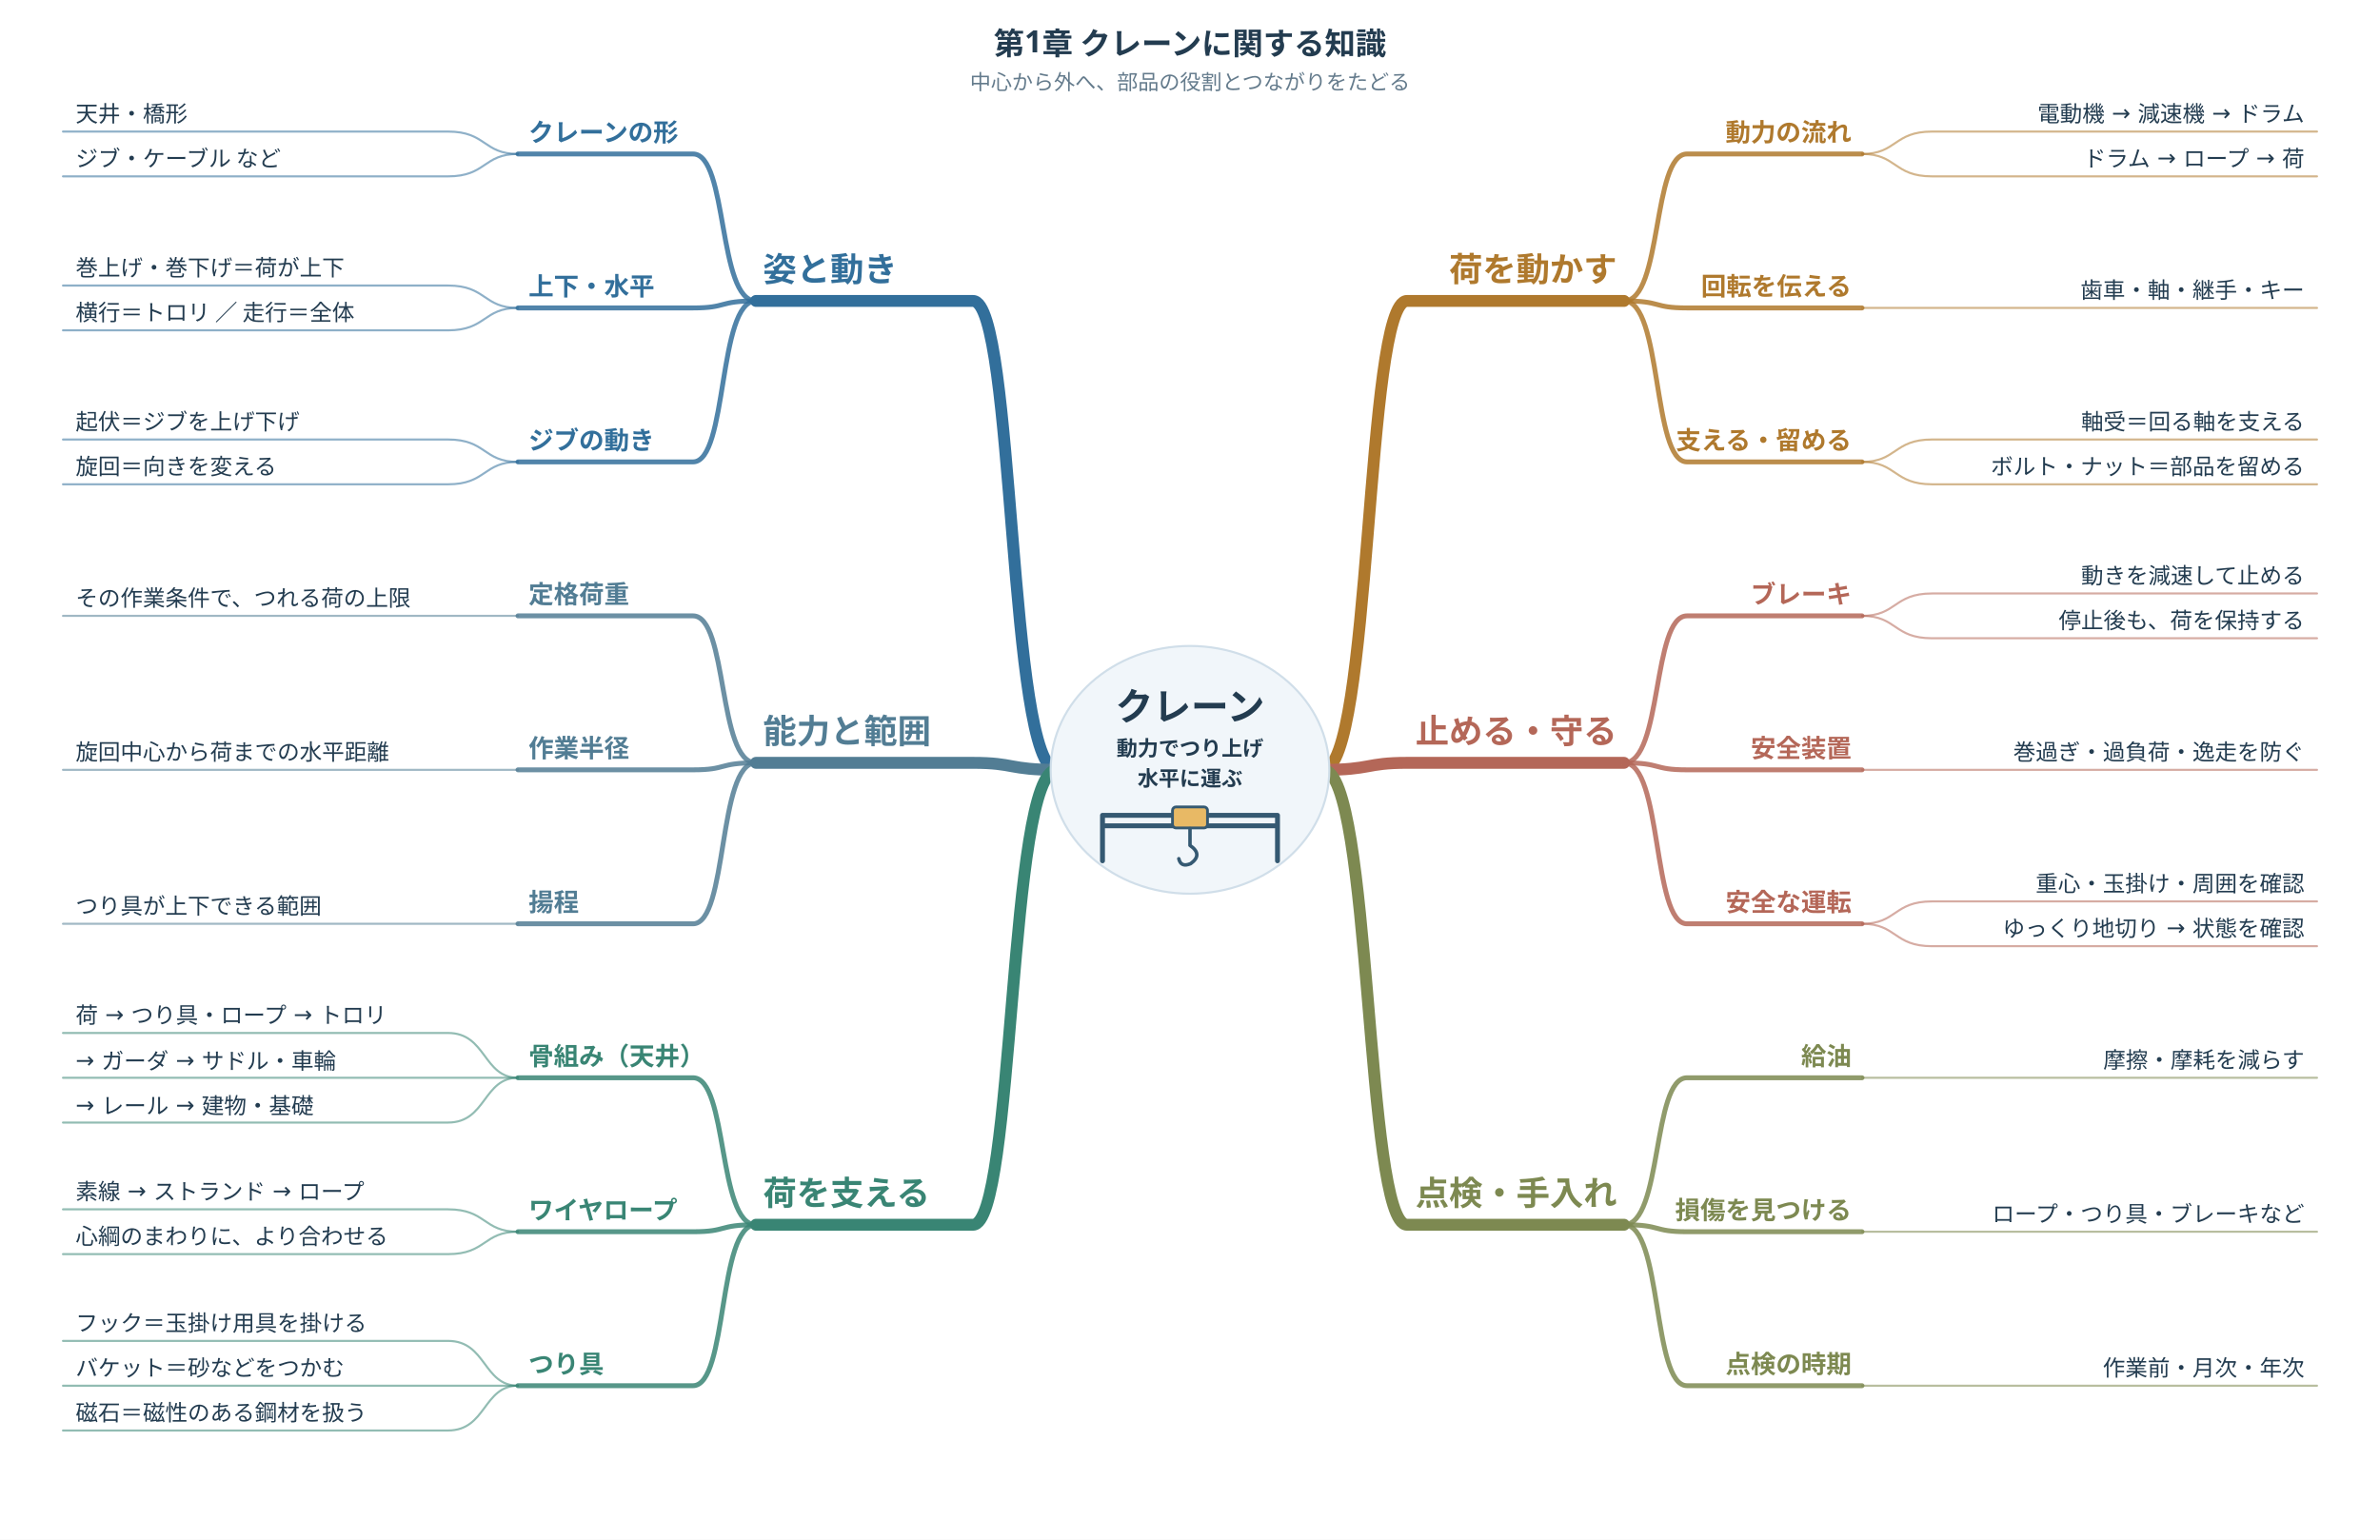
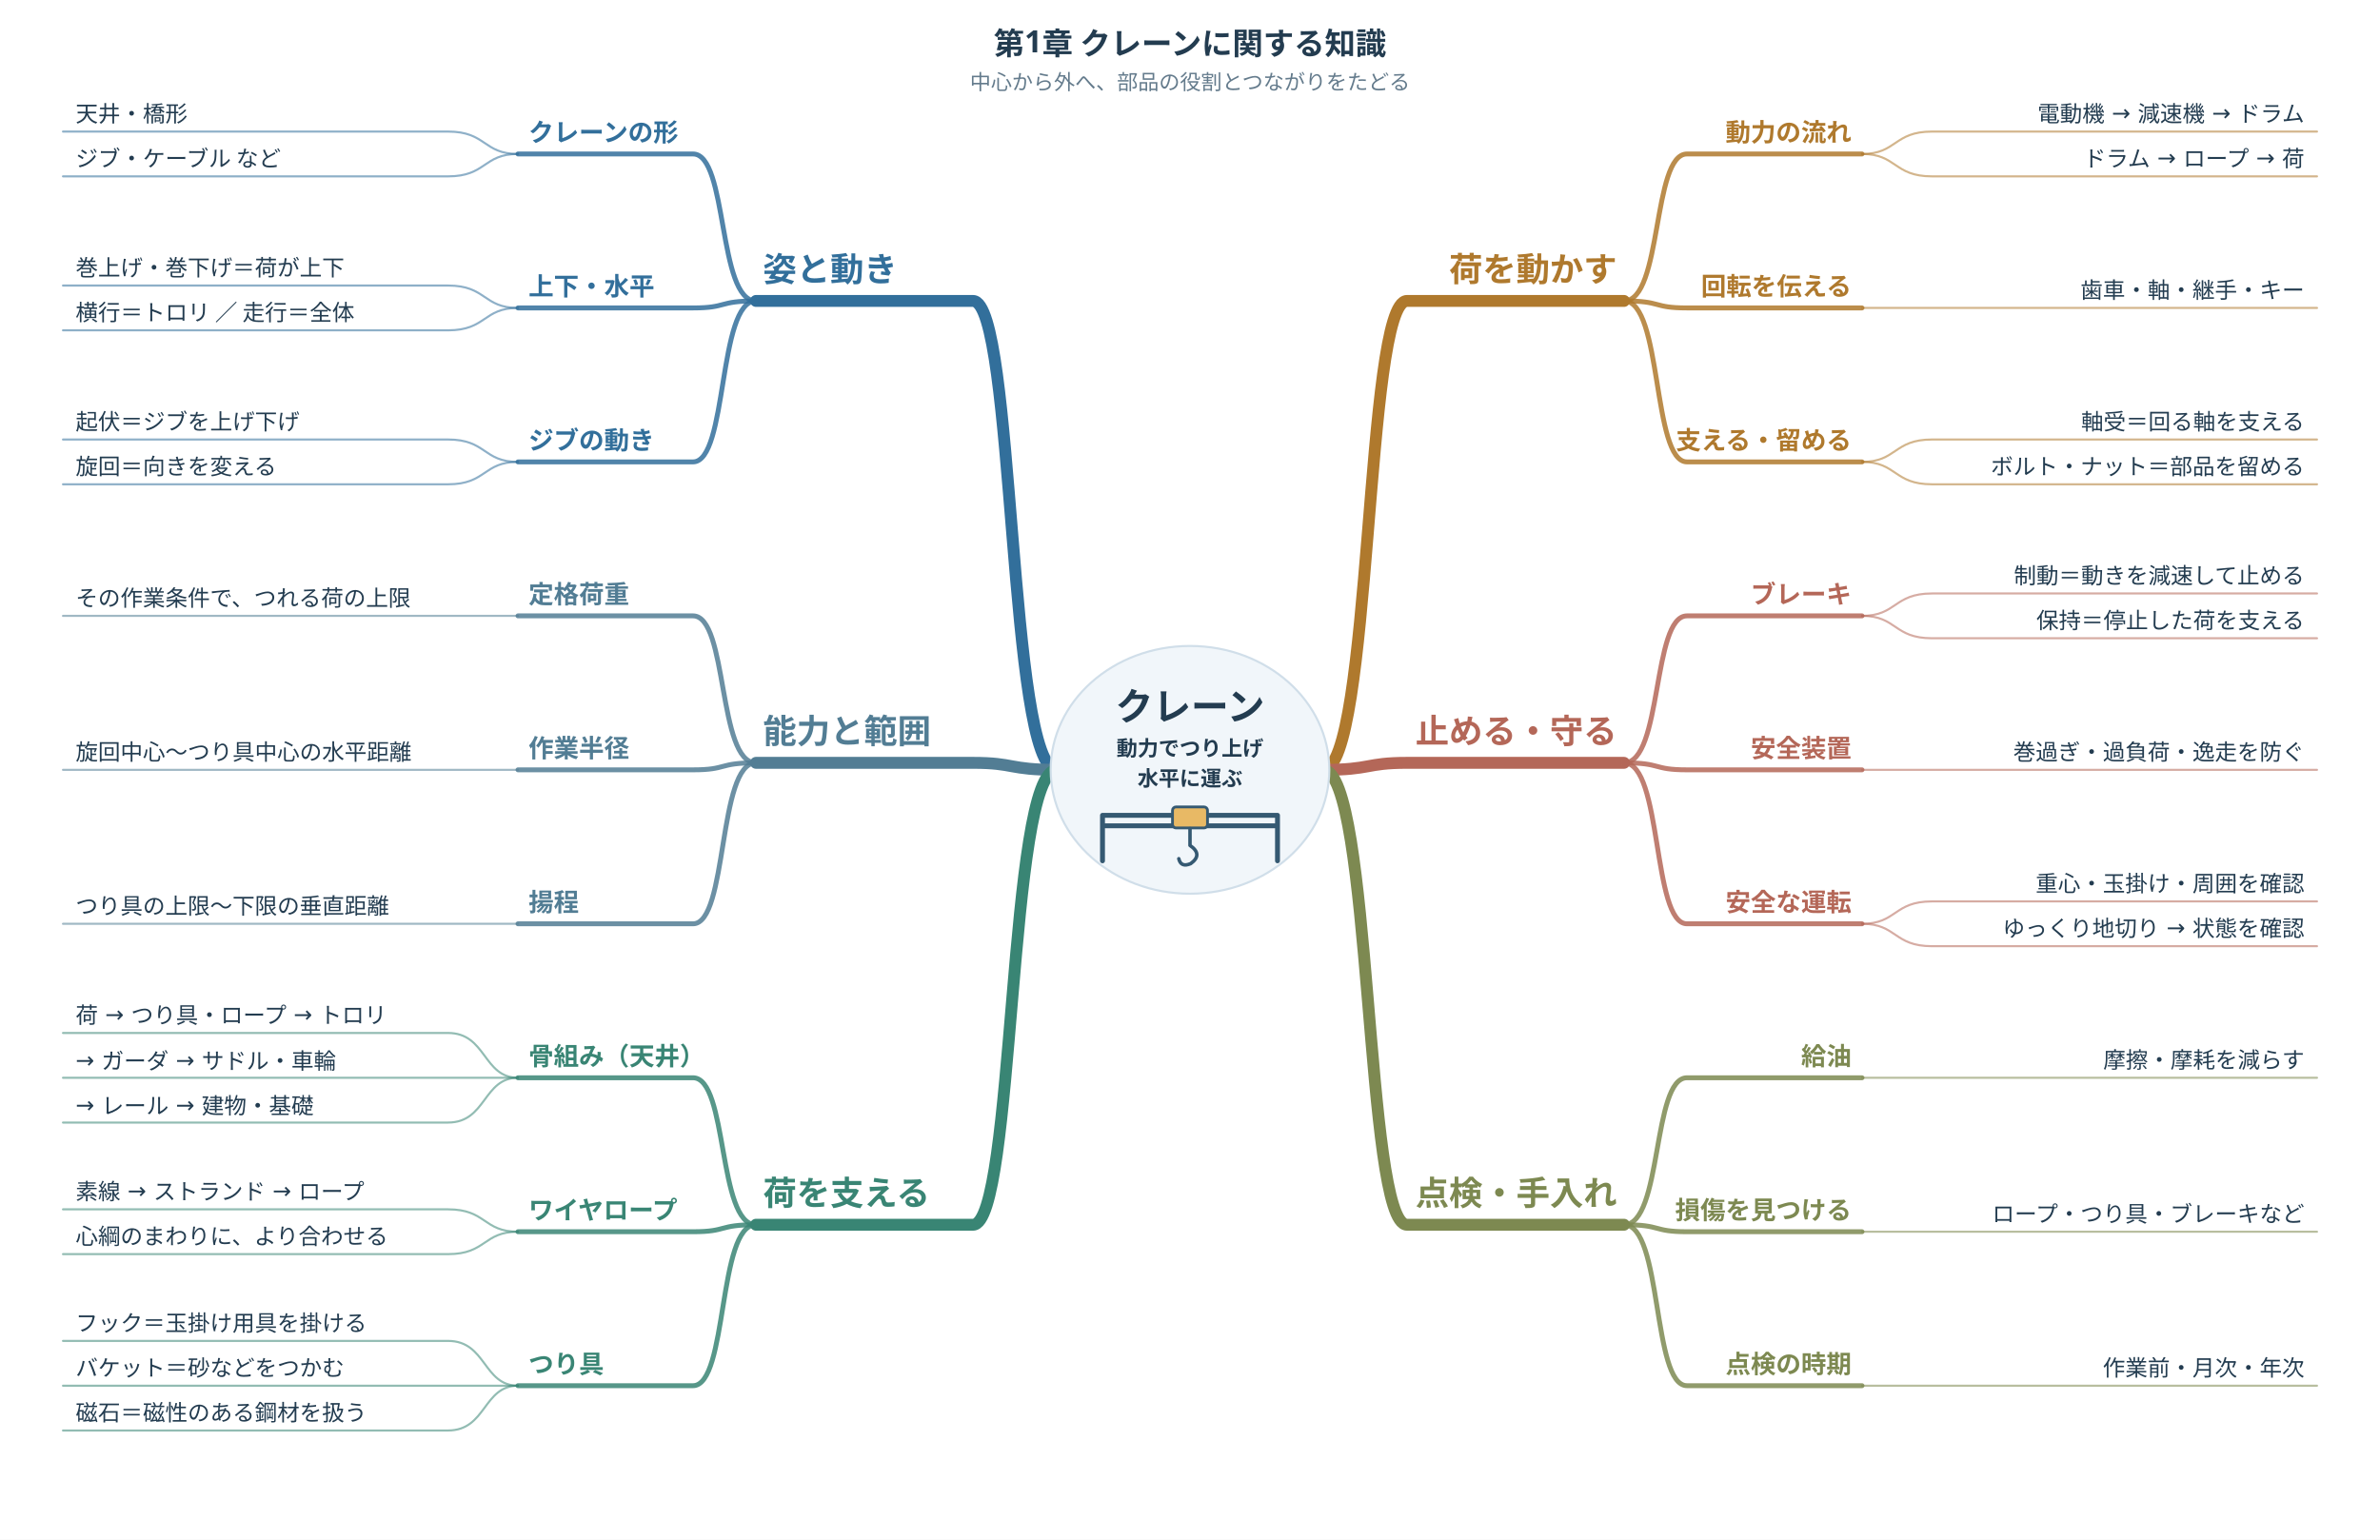
<svg xmlns="http://www.w3.org/2000/svg" width="3400" height="2200" viewBox="0 0 3400 2200" role="img" aria-labelledby="title desc">
  <rect width="3400" height="2200" fill="white" />
  <g font-family="Meiryo, sans-serif" fill="#233C50" stroke-linecap="round" stroke-linejoin="round">
    <text x="1700" y="78" text-anchor="middle" font-size="44" font-weight="700" fill="#233C50">第1章  クレーンに関する知識</text>
    <text x="1700" y="128" text-anchor="middle" font-size="30" font-weight="500" fill="#647B8C">中心から外へ、部品の役割とつながりをたどる</text>
    <path d="M 1510 1100 C 1440 1100 1450 430 1390 430 L 1080 430" fill="none" stroke="#326F9B" stroke-width="17" opacity="1" />
    <text x="1090" y="402" text-anchor="start" font-size="48" font-weight="700" fill="#326F9B">姿と動き</text>
    <path d="M 1080 430 C 1025 430 1040 220 990 220 L 740 220" fill="none" stroke="#326F9B" stroke-width="7" opacity="0.85" />
    <text x="755" y="202" text-anchor="start" font-size="36" font-weight="700" fill="#326F9B">クレーンの形</text>
    <path d="M 740 220 C 690 220 695 188.0 640 188.0 L 90 188.0" fill="none" stroke="#326F9B" stroke-width="3" opacity="0.55" />
    <text x="108" y="174.0" text-anchor="start" font-size="32" font-weight="500" fill="#233C50">天井・橋形</text>
    <path d="M 740 220 C 690 220 695 252.0 640 252.0 L 90 252.0" fill="none" stroke="#326F9B" stroke-width="3" opacity="0.55" />
    <text x="108" y="238.0" text-anchor="start" font-size="32" font-weight="500" fill="#233C50">ジブ・ケーブル など</text>
    <path d="M 1080 430 C 1025 430 1040 440 990 440 L 740 440" fill="none" stroke="#326F9B" stroke-width="7" opacity="0.85" />
    <text x="755" y="422" text-anchor="start" font-size="36" font-weight="700" fill="#326F9B">上下・水平</text>
    <path d="M 740 440 C 690 440 695 408.0 640 408.0 L 90 408.0" fill="none" stroke="#326F9B" stroke-width="3" opacity="0.55" />
    <text x="108" y="394.0" text-anchor="start" font-size="32" font-weight="500" fill="#233C50">巻上げ・巻下げ＝荷が上下</text>
    <path d="M 740 440 C 690 440 695 472.0 640 472.0 L 90 472.0" fill="none" stroke="#326F9B" stroke-width="3" opacity="0.55" />
    <text x="108" y="458.0" text-anchor="start" font-size="32" font-weight="500" fill="#233C50">横行＝トロリ ／ 走行＝全体</text>
    <path d="M 1080 430 C 1025 430 1040 660 990 660 L 740 660" fill="none" stroke="#326F9B" stroke-width="7" opacity="0.85" />
    <text x="755" y="642" text-anchor="start" font-size="36" font-weight="700" fill="#326F9B">ジブの動き</text>
    <path d="M 740 660 C 690 660 695 628.0 640 628.0 L 90 628.0" fill="none" stroke="#326F9B" stroke-width="3" opacity="0.55" />
    <text x="108" y="614.0" text-anchor="start" font-size="32" font-weight="500" fill="#233C50">起伏＝ジブを上げ下げ</text>
    <path d="M 740 660 C 690 660 695 692.0 640 692.0 L 90 692.0" fill="none" stroke="#326F9B" stroke-width="3" opacity="0.55" />
    <text x="108" y="678.0" text-anchor="start" font-size="32" font-weight="500" fill="#233C50">旋回＝向きを変える</text>
    <path d="M 1510 1100 C 1440 1100 1450 1090 1390 1090 L 1080 1090" fill="none" stroke="#527D94" stroke-width="17" opacity="1" />
    <text x="1090" y="1062" text-anchor="start" font-size="48" font-weight="700" fill="#527D94">能力と範囲</text>
    <path d="M 1080 1090 C 1025 1090 1040 880 990 880 L 740 880" fill="none" stroke="#527D94" stroke-width="7" opacity="0.85" />
    <text x="755" y="862" text-anchor="start" font-size="36" font-weight="700" fill="#527D94">定格荷重</text>
    <path d="M 740 880 C 690 880 695 880.0 640 880.0 L 90 880.0" fill="none" stroke="#527D94" stroke-width="3" opacity="0.55" />
    <text x="108" y="866.0" text-anchor="start" font-size="32" font-weight="500" fill="#233C50">その作業条件で、つれる荷の上限</text>
    <path d="M 1080 1090 C 1025 1090 1040 1100 990 1100 L 740 1100" fill="none" stroke="#527D94" stroke-width="7" opacity="0.85" />
    <text x="755" y="1082" text-anchor="start" font-size="36" font-weight="700" fill="#527D94">作業半径</text>
    <path d="M 740 1100 C 690 1100 695 1100.0 640 1100.0 L 90 1100.0" fill="none" stroke="#527D94" stroke-width="3" opacity="0.55" />
-     <text x="108" y="1086.0" text-anchor="start" font-size="32" font-weight="500" fill="#233C50">旋回中心から荷までの水平距離</text>
+     <text x="108" y="1086.0" text-anchor="start" font-size="32" font-weight="500" fill="#233C50">旋回中心〜つり具中心の水平距離</text>
    <path d="M 1080 1090 C 1025 1090 1040 1320 990 1320 L 740 1320" fill="none" stroke="#527D94" stroke-width="7" opacity="0.85" />
    <text x="755" y="1302" text-anchor="start" font-size="36" font-weight="700" fill="#527D94">揚程</text>
    <path d="M 740 1320 C 690 1320 695 1320.0 640 1320.0 L 90 1320.0" fill="none" stroke="#527D94" stroke-width="3" opacity="0.55" />
-     <text x="108" y="1306.0" text-anchor="start" font-size="32" font-weight="500" fill="#233C50">つり具が上下できる範囲</text>
+     <text x="108" y="1306.0" text-anchor="start" font-size="32" font-weight="500" fill="#233C50">つり具の上限〜下限の垂直距離</text>
    <path d="M 1510 1100 C 1440 1100 1450 1750 1390 1750 L 1080 1750" fill="none" stroke="#398574" stroke-width="17" opacity="1" />
    <text x="1090" y="1722" text-anchor="start" font-size="48" font-weight="700" fill="#398574">荷を支える</text>
    <path d="M 1080 1750 C 1025 1750 1040 1540 990 1540 L 740 1540" fill="none" stroke="#398574" stroke-width="7" opacity="0.85" />
    <text x="755" y="1522" text-anchor="start" font-size="36" font-weight="700" fill="#398574">骨組み（天井）</text>
    <path d="M 740 1540 C 690 1540 695 1476.0 640 1476.0 L 90 1476.0" fill="none" stroke="#398574" stroke-width="3" opacity="0.55" />
    <text x="108" y="1462.0" text-anchor="start" font-size="32" font-weight="500" fill="#233C50">荷 → つり具・ロープ → トロリ</text>
    <path d="M 740 1540 C 690 1540 695 1540.0 640 1540.0 L 90 1540.0" fill="none" stroke="#398574" stroke-width="3" opacity="0.55" />
    <text x="108" y="1526.0" text-anchor="start" font-size="32" font-weight="500" fill="#233C50">→ ガーダ → サドル・車輪</text>
    <path d="M 740 1540 C 690 1540 695 1604.0 640 1604.0 L 90 1604.0" fill="none" stroke="#398574" stroke-width="3" opacity="0.55" />
    <text x="108" y="1590.0" text-anchor="start" font-size="32" font-weight="500" fill="#233C50">→ レール → 建物・基礎</text>
    <path d="M 1080 1750 C 1025 1750 1040 1760 990 1760 L 740 1760" fill="none" stroke="#398574" stroke-width="7" opacity="0.85" />
    <text x="755" y="1742" text-anchor="start" font-size="36" font-weight="700" fill="#398574">ワイヤロープ</text>
    <path d="M 740 1760 C 690 1760 695 1728.0 640 1728.0 L 90 1728.0" fill="none" stroke="#398574" stroke-width="3" opacity="0.55" />
    <text x="108" y="1714.0" text-anchor="start" font-size="32" font-weight="500" fill="#233C50">素線 → ストランド → ロープ</text>
    <path d="M 740 1760 C 690 1760 695 1792.0 640 1792.0 L 90 1792.0" fill="none" stroke="#398574" stroke-width="3" opacity="0.55" />
    <text x="108" y="1778.0" text-anchor="start" font-size="32" font-weight="500" fill="#233C50">心綱のまわりに、より合わせる</text>
    <path d="M 1080 1750 C 1025 1750 1040 1980 990 1980 L 740 1980" fill="none" stroke="#398574" stroke-width="7" opacity="0.85" />
    <text x="755" y="1962" text-anchor="start" font-size="36" font-weight="700" fill="#398574">つり具</text>
    <path d="M 740 1980 C 690 1980 695 1916.0 640 1916.0 L 90 1916.0" fill="none" stroke="#398574" stroke-width="3" opacity="0.55" />
    <text x="108" y="1902.0" text-anchor="start" font-size="32" font-weight="500" fill="#233C50">フック＝玉掛け用具を掛ける</text>
    <path d="M 740 1980 C 690 1980 695 1980.0 640 1980.0 L 90 1980.0" fill="none" stroke="#398574" stroke-width="3" opacity="0.55" />
    <text x="108" y="1966.0" text-anchor="start" font-size="32" font-weight="500" fill="#233C50">バケット＝砂などをつかむ</text>
    <path d="M 740 1980 C 690 1980 695 2044.0 640 2044.0 L 90 2044.0" fill="none" stroke="#398574" stroke-width="3" opacity="0.55" />
    <text x="108" y="2030.0" text-anchor="start" font-size="32" font-weight="500" fill="#233C50">磁石＝磁性のある鋼材を扱う</text>
    <path d="M 1890 1100 C 1960 1100 1950 430 2010 430 L 2320 430" fill="none" stroke="#AF792D" stroke-width="17" opacity="1" />
    <text x="2310" y="402" text-anchor="end" font-size="48" font-weight="700" fill="#AF792D">荷を動かす</text>
    <path d="M 2320 430 C 2375 430 2360 220 2410 220 L 2660 220" fill="none" stroke="#AF792D" stroke-width="7" opacity="0.85" />
    <text x="2645" y="202" text-anchor="end" font-size="36" font-weight="700" fill="#AF792D">動力の流れ</text>
    <path d="M 2660 220 C 2710 220 2705 188.0 2760 188.0 L 3310 188.0" fill="none" stroke="#AF792D" stroke-width="3" opacity="0.55" />
    <text x="3292" y="174.0" text-anchor="end" font-size="32" font-weight="500" fill="#233C50">電動機 → 減速機 → ドラム</text>
    <path d="M 2660 220 C 2710 220 2705 252.0 2760 252.0 L 3310 252.0" fill="none" stroke="#AF792D" stroke-width="3" opacity="0.55" />
    <text x="3292" y="238.0" text-anchor="end" font-size="32" font-weight="500" fill="#233C50">ドラム → ロープ → 荷</text>
    <path d="M 2320 430 C 2375 430 2360 440 2410 440 L 2660 440" fill="none" stroke="#AF792D" stroke-width="7" opacity="0.85" />
    <text x="2645" y="422" text-anchor="end" font-size="36" font-weight="700" fill="#AF792D">回転を伝える</text>
    <path d="M 2660 440 C 2710 440 2705 440.0 2760 440.0 L 3310 440.0" fill="none" stroke="#AF792D" stroke-width="3" opacity="0.55" />
    <text x="3292" y="426.0" text-anchor="end" font-size="32" font-weight="500" fill="#233C50">歯車・軸・継手・キー</text>
    <path d="M 2320 430 C 2375 430 2360 660 2410 660 L 2660 660" fill="none" stroke="#AF792D" stroke-width="7" opacity="0.85" />
    <text x="2645" y="642" text-anchor="end" font-size="36" font-weight="700" fill="#AF792D">支える・留める</text>
    <path d="M 2660 660 C 2710 660 2705 628.0 2760 628.0 L 3310 628.0" fill="none" stroke="#AF792D" stroke-width="3" opacity="0.55" />
    <text x="3292" y="614.0" text-anchor="end" font-size="32" font-weight="500" fill="#233C50">軸受＝回る軸を支える</text>
    <path d="M 2660 660 C 2710 660 2705 692.0 2760 692.0 L 3310 692.0" fill="none" stroke="#AF792D" stroke-width="3" opacity="0.55" />
    <text x="3292" y="678.0" text-anchor="end" font-size="32" font-weight="500" fill="#233C50">ボルト・ナット＝部品を留める</text>
    <path d="M 1890 1100 C 1960 1100 1950 1090 2010 1090 L 2320 1090" fill="none" stroke="#B46758" stroke-width="17" opacity="1" />
    <text x="2310" y="1062" text-anchor="end" font-size="48" font-weight="700" fill="#B46758">止める・守る</text>
    <path d="M 2320 1090 C 2375 1090 2360 880 2410 880 L 2660 880" fill="none" stroke="#B46758" stroke-width="7" opacity="0.85" />
    <text x="2645" y="862" text-anchor="end" font-size="36" font-weight="700" fill="#B46758">ブレーキ</text>
    <path d="M 2660 880 C 2710 880 2705 848.0 2760 848.0 L 3310 848.0" fill="none" stroke="#B46758" stroke-width="3" opacity="0.55" />
-     <text x="3292" y="834.0" text-anchor="end" font-size="32" font-weight="500" fill="#233C50">動きを減速して止める</text>
+     <text x="3292" y="834.0" text-anchor="end" font-size="32" font-weight="500" fill="#233C50">制動＝動きを減速して止める</text>
    <path d="M 2660 880 C 2710 880 2705 912.0 2760 912.0 L 3310 912.0" fill="none" stroke="#B46758" stroke-width="3" opacity="0.55" />
-     <text x="3292" y="898.0" text-anchor="end" font-size="32" font-weight="500" fill="#233C50">停止後も、荷を保持する</text>
+     <text x="3292" y="898.0" text-anchor="end" font-size="32" font-weight="500" fill="#233C50">保持＝停止した荷を支える</text>
    <path d="M 2320 1090 C 2375 1090 2360 1100 2410 1100 L 2660 1100" fill="none" stroke="#B46758" stroke-width="7" opacity="0.85" />
    <text x="2645" y="1082" text-anchor="end" font-size="36" font-weight="700" fill="#B46758">安全装置</text>
    <path d="M 2660 1100 C 2710 1100 2705 1100.0 2760 1100.0 L 3310 1100.0" fill="none" stroke="#B46758" stroke-width="3" opacity="0.55" />
    <text x="3292" y="1086.0" text-anchor="end" font-size="32" font-weight="500" fill="#233C50">巻過ぎ・過負荷・逸走を防ぐ</text>
    <path d="M 2320 1090 C 2375 1090 2360 1320 2410 1320 L 2660 1320" fill="none" stroke="#B46758" stroke-width="7" opacity="0.85" />
    <text x="2645" y="1302" text-anchor="end" font-size="36" font-weight="700" fill="#B46758">安全な運転</text>
    <path d="M 2660 1320 C 2710 1320 2705 1288.0 2760 1288.0 L 3310 1288.0" fill="none" stroke="#B46758" stroke-width="3" opacity="0.55" />
    <text x="3292" y="1274.0" text-anchor="end" font-size="32" font-weight="500" fill="#233C50">重心・玉掛け・周囲を確認</text>
    <path d="M 2660 1320 C 2710 1320 2705 1352.0 2760 1352.0 L 3310 1352.0" fill="none" stroke="#B46758" stroke-width="3" opacity="0.55" />
    <text x="3292" y="1338.0" text-anchor="end" font-size="32" font-weight="500" fill="#233C50">ゆっくり地切り → 状態を確認</text>
    <path d="M 1890 1100 C 1960 1100 1950 1750 2010 1750 L 2320 1750" fill="none" stroke="#7D8951" stroke-width="17" opacity="1" />
    <text x="2310" y="1722" text-anchor="end" font-size="48" font-weight="700" fill="#7D8951">点検・手入れ</text>
    <path d="M 2320 1750 C 2375 1750 2360 1540 2410 1540 L 2660 1540" fill="none" stroke="#7D8951" stroke-width="7" opacity="0.85" />
    <text x="2645" y="1522" text-anchor="end" font-size="36" font-weight="700" fill="#7D8951">給油</text>
    <path d="M 2660 1540 C 2710 1540 2705 1540.0 2760 1540.0 L 3310 1540.0" fill="none" stroke="#7D8951" stroke-width="3" opacity="0.55" />
    <text x="3292" y="1526.0" text-anchor="end" font-size="32" font-weight="500" fill="#233C50">摩擦・摩耗を減らす</text>
    <path d="M 2320 1750 C 2375 1750 2360 1760 2410 1760 L 2660 1760" fill="none" stroke="#7D8951" stroke-width="7" opacity="0.85" />
    <text x="2645" y="1742" text-anchor="end" font-size="36" font-weight="700" fill="#7D8951">損傷を見つける</text>
    <path d="M 2660 1760 C 2710 1760 2705 1760.0 2760 1760.0 L 3310 1760.0" fill="none" stroke="#7D8951" stroke-width="3" opacity="0.55" />
    <text x="3292" y="1746.0" text-anchor="end" font-size="32" font-weight="500" fill="#233C50">ロープ・つり具・ブレーキなど</text>
    <path d="M 2320 1750 C 2375 1750 2360 1980 2410 1980 L 2660 1980" fill="none" stroke="#7D8951" stroke-width="7" opacity="0.85" />
    <text x="2645" y="1962" text-anchor="end" font-size="36" font-weight="700" fill="#7D8951">点検の時期</text>
    <path d="M 2660 1980 C 2710 1980 2705 1980.0 2760 1980.0 L 3310 1980.0" fill="none" stroke="#7D8951" stroke-width="3" opacity="0.55" />
    <text x="3292" y="1966.0" text-anchor="end" font-size="32" font-weight="500" fill="#233C50">作業前・月次・年次</text>
    <ellipse cx="1700" cy="1100" rx="199" ry="177" fill="#F1F6FA" stroke="#D0DEE9" stroke-width="3" />
    <text x="1700" y="1029" text-anchor="middle" font-size="54" font-weight="700" fill="#233C50">クレーン</text>
    <text x="1700" y="1080" text-anchor="middle" font-size="30" font-weight="600" fill="#233C50">動力でつり上げ</text>
    <text x="1700" y="1123" text-anchor="middle" font-size="30" font-weight="600" fill="#233C50">水平に運ぶ</text>
    <path d="M1575 1230V1165H1825V1230 M1575 1180H1825" fill="none" stroke="#355972" stroke-width="7" opacity="1" />
    <rect x="1675" y="1153" width="50" height="30" rx="5" fill="#E8B965" stroke="#355972" stroke-width="4" />
    <path d="M1700 1184V1208 Q1719 1221 1701 1234 Q1687 1240 1684 1227" fill="none" stroke="#355972" stroke-width="5" opacity="1" />
  </g>
</svg>
